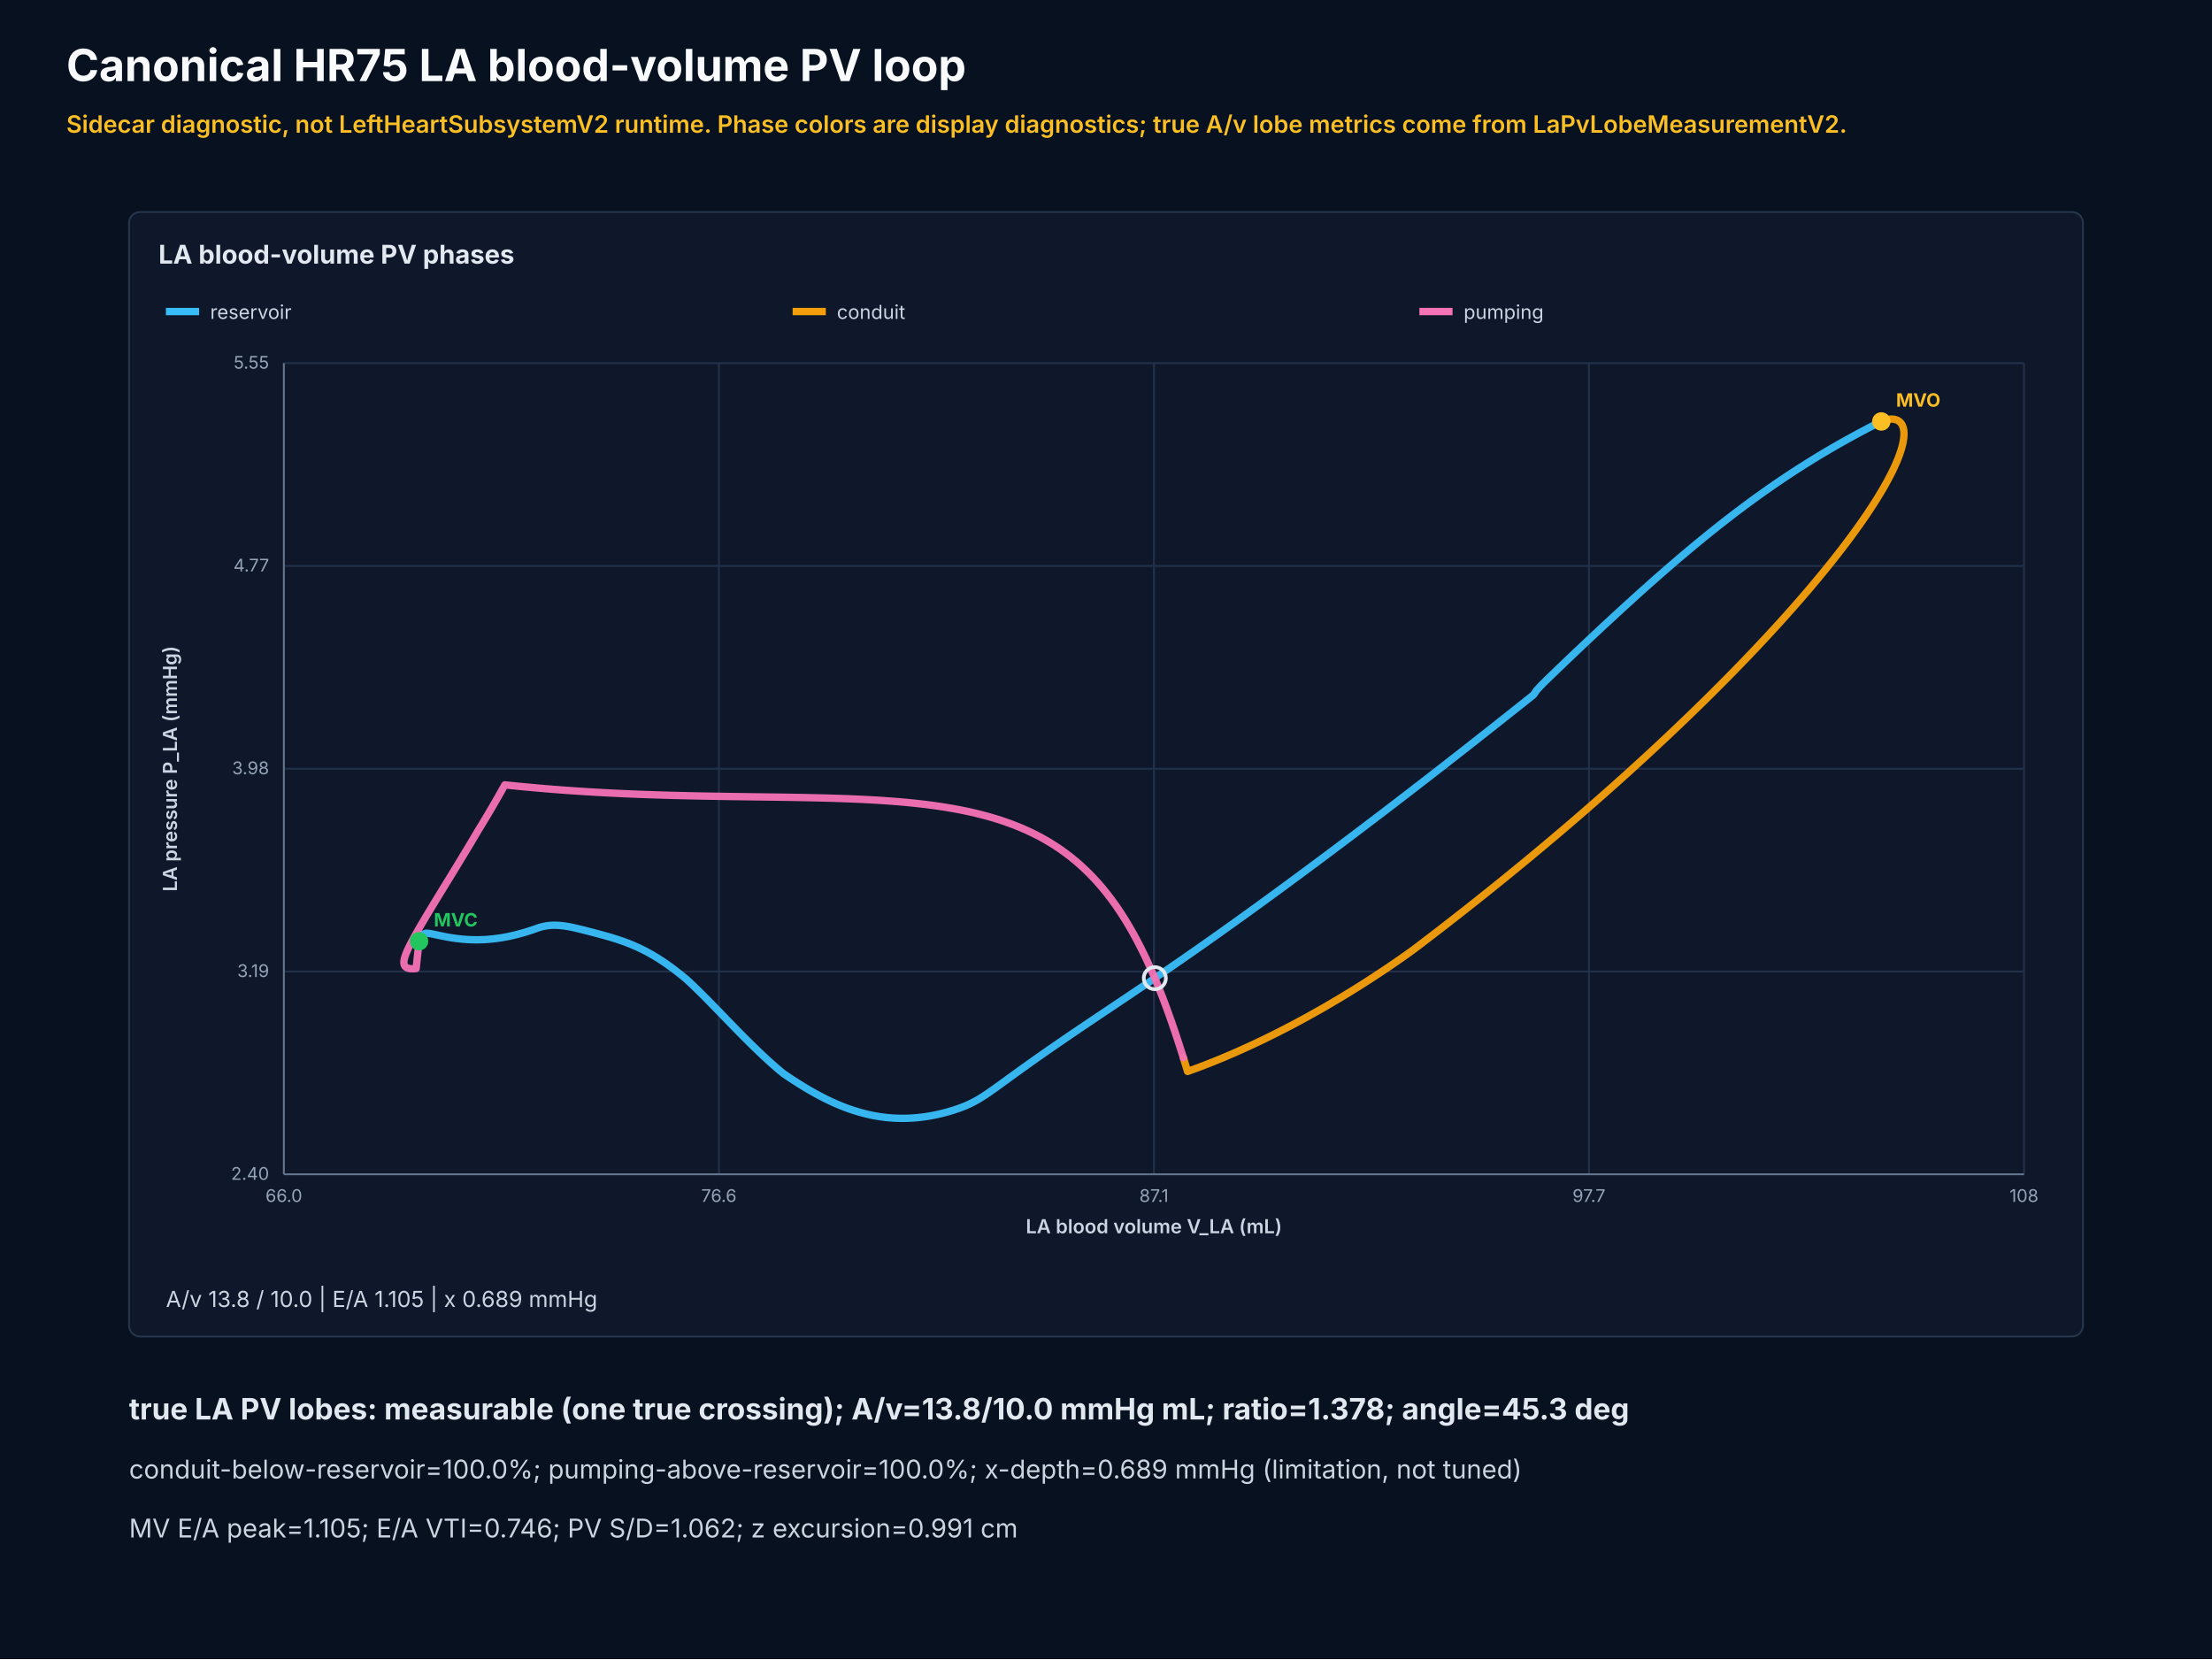
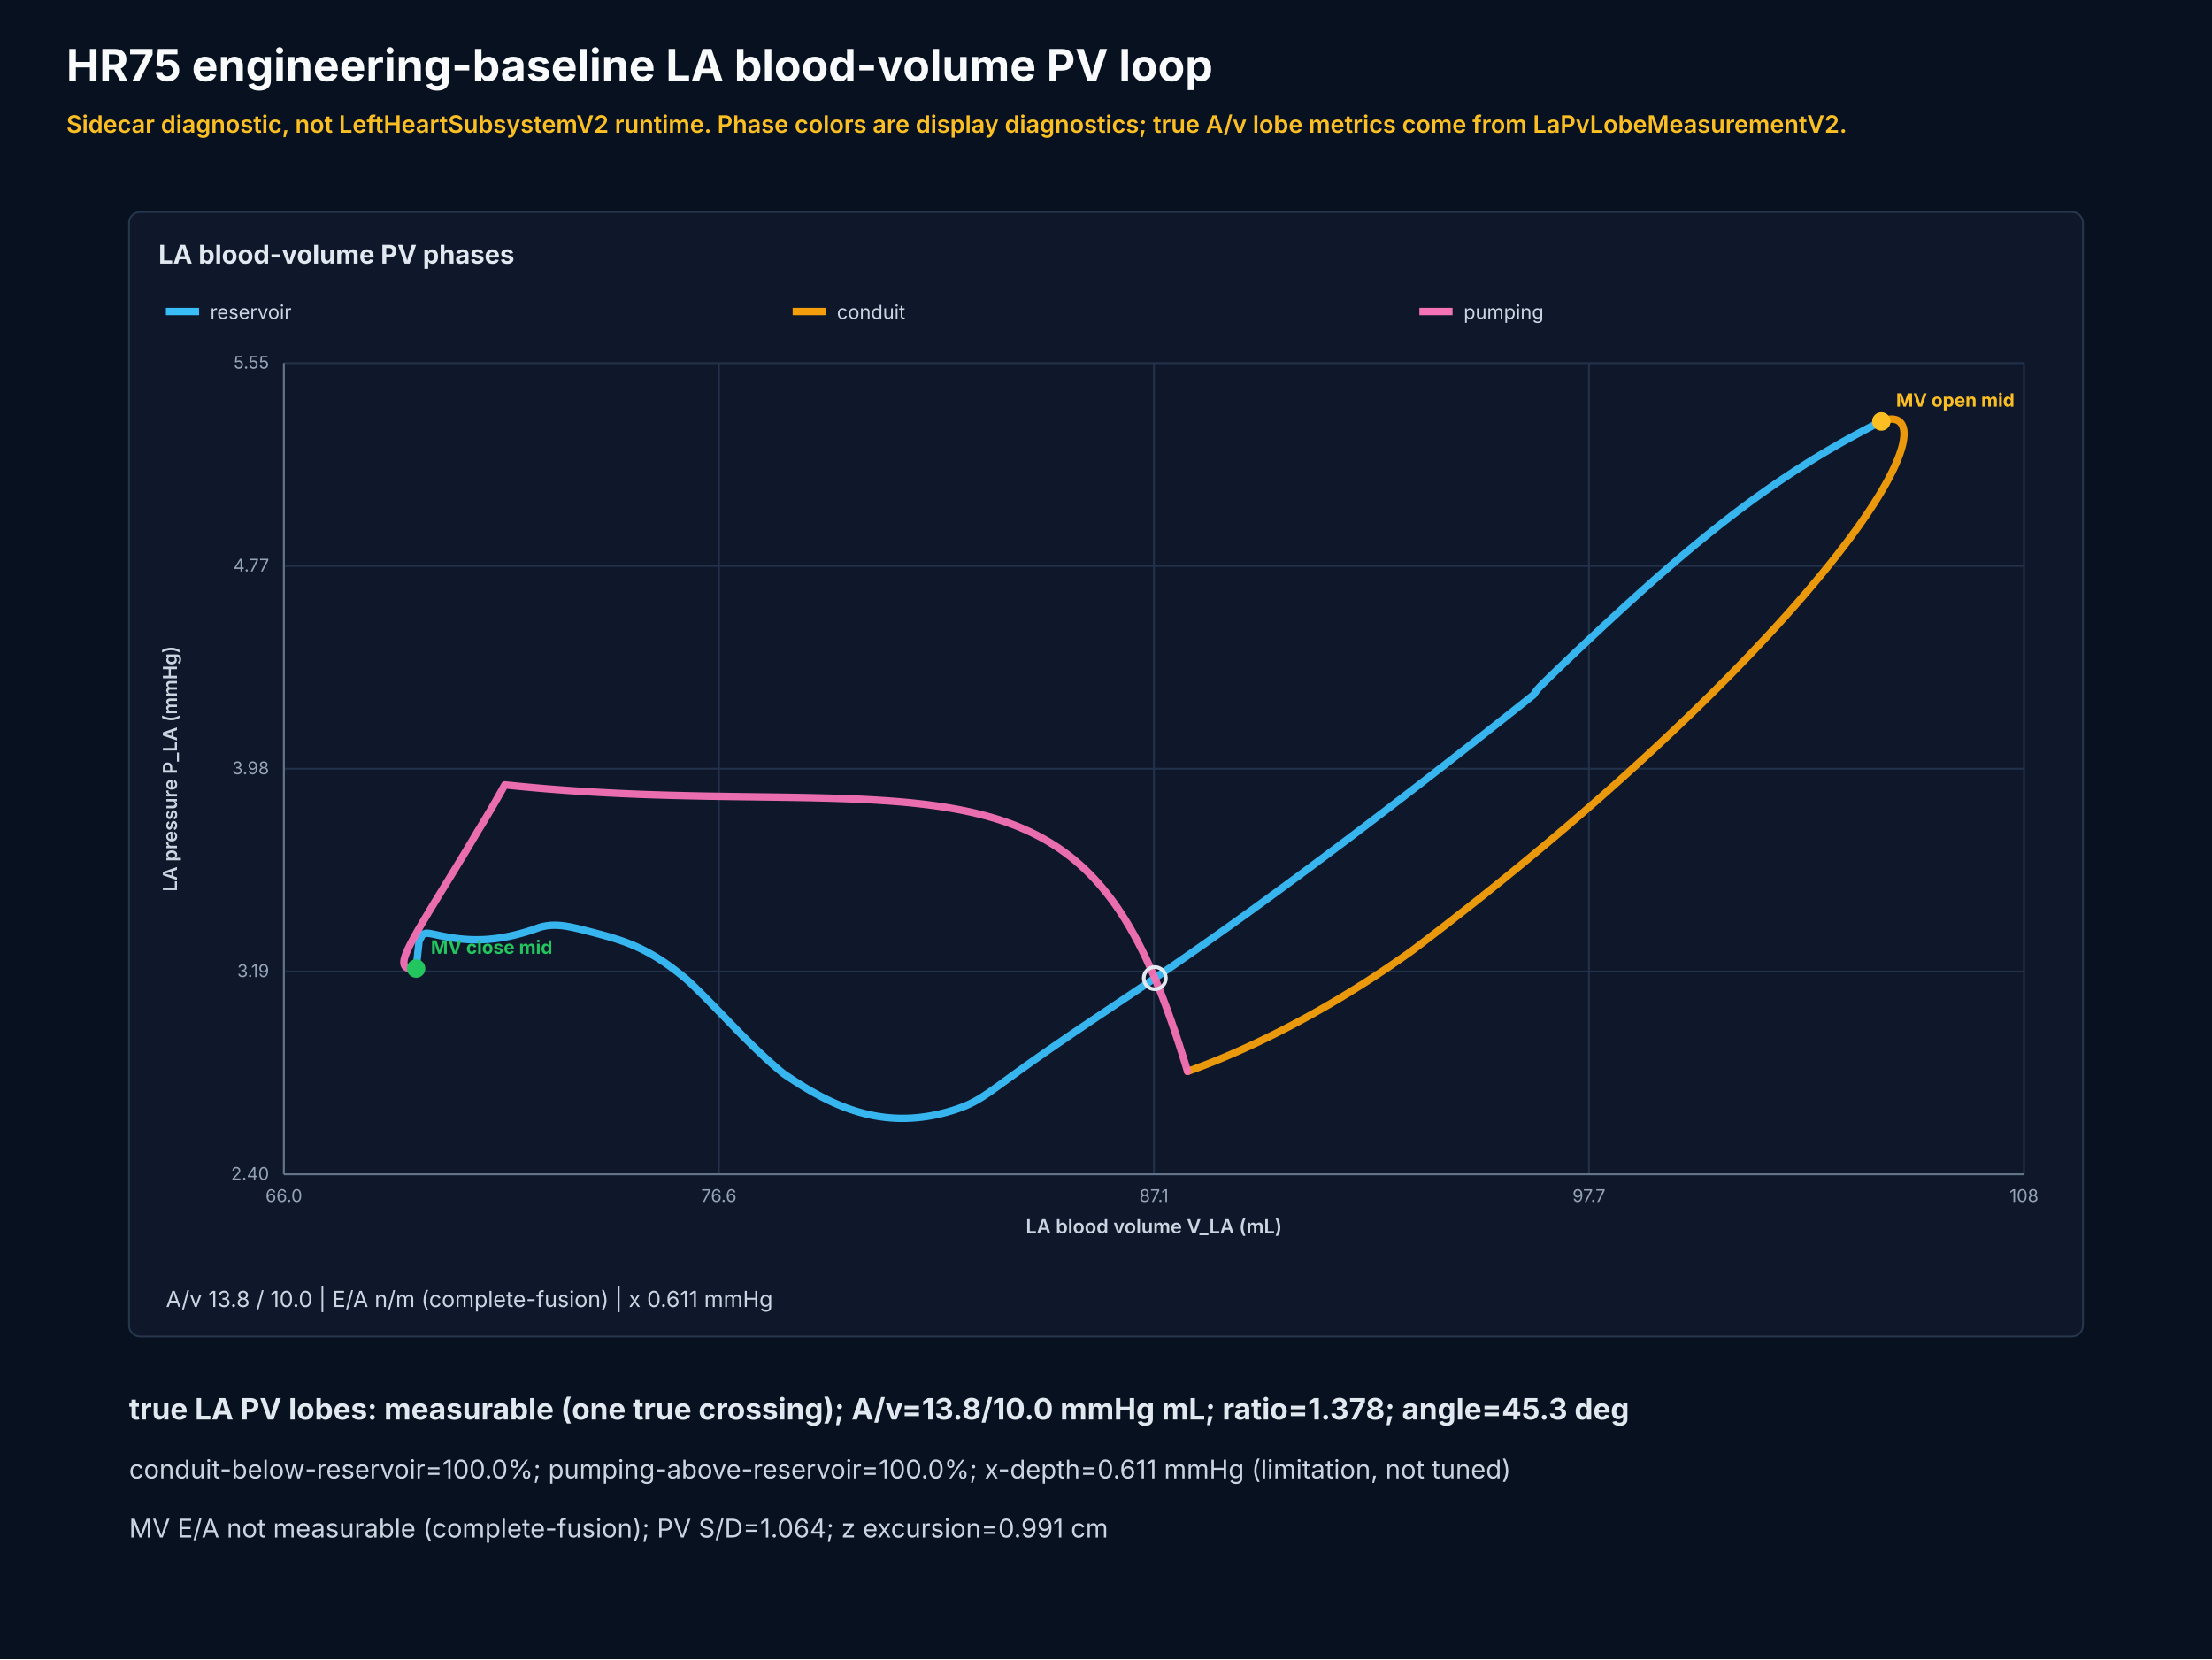
<svg xmlns="http://www.w3.org/2000/svg" width="1200" height="900" viewBox="0 0 1200 900">
  <rect width="1200" height="900" fill="#07111f" />
-   <text x="36" y="44" fill="#f8fafc" font-family="Inter, ui-sans-serif, system-ui, -apple-system, BlinkMacSystemFont, Segoe UI, sans-serif" font-size="24" font-weight="700" text-anchor="start">Canonical HR75 LA blood-volume PV loop</text>
+   <text x="36" y="44" fill="#f8fafc" font-family="Inter, ui-sans-serif, system-ui, -apple-system, BlinkMacSystemFont, Segoe UI, sans-serif" font-size="24" font-weight="700" text-anchor="start">HR75 engineering-baseline LA blood-volume PV loop</text>
  <text x="36" y="72" fill="#fbbf24" font-family="Inter, ui-sans-serif, system-ui, -apple-system, BlinkMacSystemFont, Segoe UI, sans-serif" font-size="13" font-weight="600" text-anchor="start">Sidecar diagnostic, not LeftHeartSubsystemV2 runtime. Phase colors are display diagnostics; true A/v lobe metrics come from LaPvLobeMeasurementV2.</text>
  <rect x="70" y="115" width="1060" height="610" rx="6" fill="#0f172a" stroke="#26364c" />
  <text x="86" y="143" fill="#e2e8f0" font-family="Inter, ui-sans-serif, system-ui, -apple-system, BlinkMacSystemFont, Segoe UI, sans-serif" font-size="14" font-weight="700" text-anchor="start">LA blood-volume PV phases</text>
  <line x1="90" y1="169" x2="108" y2="169" stroke="#38bdf8" stroke-width="4" />
  <text x="114" y="173" fill="#cbd5e1" font-family="Inter, ui-sans-serif, system-ui, -apple-system, BlinkMacSystemFont, Segoe UI, sans-serif" font-size="10.5" font-weight="400" text-anchor="start">reservoir</text>
  <line x1="430" y1="169" x2="448" y2="169" stroke="#f59e0b" stroke-width="4" />
  <text x="454" y="173" fill="#cbd5e1" font-family="Inter, ui-sans-serif, system-ui, -apple-system, BlinkMacSystemFont, Segoe UI, sans-serif" font-size="10.5" font-weight="400" text-anchor="start">conduit</text>
  <line x1="770" y1="169" x2="788" y2="169" stroke="#f472b6" stroke-width="4" />
  <text x="794" y="173" fill="#cbd5e1" font-family="Inter, ui-sans-serif, system-ui, -apple-system, BlinkMacSystemFont, Segoe UI, sans-serif" font-size="10.5" font-weight="400" text-anchor="start">pumping</text>
  <line x1="154" y1="197" x2="154" y2="637" stroke="#22314a" />
  <line x1="154" y1="197" x2="1098" y2="197" stroke="#22314a" />
  <line x1="390" y1="197" x2="390" y2="637" stroke="#22314a" />
  <line x1="154" y1="307" x2="1098" y2="307" stroke="#22314a" />
  <line x1="626" y1="197" x2="626" y2="637" stroke="#22314a" />
  <line x1="154" y1="417" x2="1098" y2="417" stroke="#22314a" />
  <line x1="862" y1="197" x2="862" y2="637" stroke="#22314a" />
  <line x1="154" y1="527" x2="1098" y2="527" stroke="#22314a" />
  <line x1="1098" y1="197" x2="1098" y2="637" stroke="#22314a" />
  <line x1="154" y1="637" x2="1098" y2="637" stroke="#22314a" />
  <line x1="154" y1="637" x2="1098" y2="637" stroke="#64748b" />
  <line x1="154" y1="197" x2="154" y2="637" stroke="#64748b" />
  <text x="154" y="652" fill="#94a3b8" font-family="Inter, ui-sans-serif, system-ui, -apple-system, BlinkMacSystemFont, Segoe UI, sans-serif" font-size="9.5" font-weight="400" text-anchor="middle">66.0</text>
  <text x="146" y="640" fill="#94a3b8" font-family="Inter, ui-sans-serif, system-ui, -apple-system, BlinkMacSystemFont, Segoe UI, sans-serif" font-size="9.5" font-weight="400" text-anchor="end">2.40</text>
  <text x="390" y="652" fill="#94a3b8" font-family="Inter, ui-sans-serif, system-ui, -apple-system, BlinkMacSystemFont, Segoe UI, sans-serif" font-size="9.5" font-weight="400" text-anchor="middle">76.6</text>
  <text x="146" y="530" fill="#94a3b8" font-family="Inter, ui-sans-serif, system-ui, -apple-system, BlinkMacSystemFont, Segoe UI, sans-serif" font-size="9.5" font-weight="400" text-anchor="end">3.19</text>
  <text x="626" y="652" fill="#94a3b8" font-family="Inter, ui-sans-serif, system-ui, -apple-system, BlinkMacSystemFont, Segoe UI, sans-serif" font-size="9.5" font-weight="400" text-anchor="middle">87.1</text>
  <text x="146" y="420" fill="#94a3b8" font-family="Inter, ui-sans-serif, system-ui, -apple-system, BlinkMacSystemFont, Segoe UI, sans-serif" font-size="9.5" font-weight="400" text-anchor="end">3.98</text>
  <text x="862" y="652" fill="#94a3b8" font-family="Inter, ui-sans-serif, system-ui, -apple-system, BlinkMacSystemFont, Segoe UI, sans-serif" font-size="9.5" font-weight="400" text-anchor="middle">97.7</text>
  <text x="146" y="310" fill="#94a3b8" font-family="Inter, ui-sans-serif, system-ui, -apple-system, BlinkMacSystemFont, Segoe UI, sans-serif" font-size="9.5" font-weight="400" text-anchor="end">4.77</text>
  <text x="1098" y="652" fill="#94a3b8" font-family="Inter, ui-sans-serif, system-ui, -apple-system, BlinkMacSystemFont, Segoe UI, sans-serif" font-size="9.5" font-weight="400" text-anchor="middle">108</text>
  <text x="146" y="200" fill="#94a3b8" font-family="Inter, ui-sans-serif, system-ui, -apple-system, BlinkMacSystemFont, Segoe UI, sans-serif" font-size="9.5" font-weight="400" text-anchor="end">5.55</text>
  <text x="626" y="669" fill="#cbd5e1" font-family="Inter, ui-sans-serif, system-ui, -apple-system, BlinkMacSystemFont, Segoe UI, sans-serif" font-size="10.5" font-weight="600" text-anchor="middle">LA blood volume V_LA (mL)</text>
  <text x="96" y="417" fill="#cbd5e1" font-family="Inter, ui-sans-serif, system-ui, -apple-system, BlinkMacSystemFont, Segoe UI, sans-serif" font-size="10.5" font-weight="600" text-anchor="middle" transform="rotate(-90 96 417)">LA pressure P_LA (mmHg)</text>
-   <path d="M227.34,510.58 L229.20,506.90 L231.14,506.21 L233.10,506.37 L235.06,506.75 L237.03,507.18 L239.00,507.60 L240.97,508.00 L242.94,508.37 L244.91,508.70 L246.89,508.99 L248.86,509.24 L250.84,509.44 L252.82,509.60 L254.79,509.71 L256.77,509.78 L258.75,509.80 L260.73,509.76 L262.72,509.69 L264.70,509.56 L266.68,509.38 L268.67,509.16 L270.65,508.89 L272.64,508.58 L274.62,508.22 L276.61,507.82 L278.60,507.37 L280.58,506.88 L282.57,506.35 L284.56,505.78 L286.55,505.18 L288.54,504.53 L290.53,503.85 L292.51,503.14 L294.50,502.60 L296.49,502.22 L298.48,501.98 L300.47,501.89 L302.46,501.93 L304.45,502.08 L306.43,502.33 L308.42,502.66 L310.41,503.05 L312.40,503.49 L314.39,503.96 L316.37,504.45 L318.36,504.96 L320.35,505.47 L322.34,505.99 L324.33,506.52 L326.32,507.05 L328.31,507.60 L330.30,508.17 L332.28,508.76 L334.28,509.38 L336.27,510.04 L338.26,510.73 L340.25,511.47 L342.24,512.25 L344.23,513.09 L346.23,513.99 L348.22,514.94 L350.22,515.95 L352.21,517.03 L354.21,518.16 L356.21,519.36 L358.20,520.62 L360.20,521.94 L362.21,523.33 L364.21,524.77 L366.21,526.27 L368.21,527.82 L370.22,529.43 L372.23,531.08 L374.24,532.91 L376.25,534.83 L378.26,536.78 L380.27,538.76 L382.29,540.77 L384.31,542.81 L386.33,544.87 L388.35,546.94 L390.38,549.02 L392.41,551.12 L394.44,553.22 L396.47,555.31 L398.50,557.40 L400.54,559.49 L402.58,561.56 L404.63,563.61 L406.67,565.65 L408.72,567.66 L410.78,569.65 L412.83,571.61 L414.89,573.54 L416.95,575.43 L419.02,577.28 L421.09,579.10 L423.16,580.87 L425.24,582.54 L427.32,583.94 L429.40,585.32 L431.49,586.68 L433.57,588.00 L435.67,589.30 L437.76,590.56 L439.86,591.79 L441.96,592.97 L444.07,594.12 L446.18,595.23 L448.29,596.29 L450.41,597.31 L452.53,598.28 L454.65,599.20 L456.77,600.07 L458.90,600.90 L461.03,601.67 L463.17,602.38 L465.31,603.05 L467.45,603.65 L469.59,604.21 L471.73,604.71 L473.88,605.15 L476.03,605.53 L478.19,605.86 L480.34,606.14 L482.50,606.35 L484.67,606.51 L486.83,606.61 L489.00,606.66 L491.16,606.64 L493.33,606.57 L495.51,606.45 L497.68,606.27 L499.86,606.03 L502.03,605.74 L504.21,605.40 L506.40,605.00 L508.58,604.54 L510.76,604.04 L512.95,603.48 L515.14,602.86 L517.32,602.20 L519.51,601.47 L521.70,600.68 L523.89,599.81 L526.08,598.83 L528.28,597.74 L530.47,596.52 L532.66,595.19 L534.85,593.76 L537.05,592.27 L539.24,590.72 L541.43,589.15 L543.63,587.56 L545.82,585.97 L548.01,584.38 L550.20,582.79 L552.39,581.21 L554.58,579.63 L556.77,578.07 L558.96,576.51 L561.14,574.96 L563.33,573.42 L565.51,571.89 L567.69,570.37 L569.88,568.85 L572.05,567.35 L574.23,565.85 L576.41,564.36 L578.58,562.87 L580.75,561.39 L582.92,559.92 L585.09,558.45 L587.25,556.99 L589.42,555.53 L591.58,554.08 L593.74,552.63 L595.89,551.18 L598.05,549.74 L600.20,548.30 L602.35,546.86 L604.50,545.42 L606.64,543.98 L608.78,542.55 L610.92,541.11 L613.06,539.68 L615.19,538.25 L617.32,536.81 L619.45,535.38 L621.57,533.94 L623.69,532.50 L625.81,531.06 L627.93,529.63 L630.04,528.18 L632.15,526.74 L634.26,525.30 L636.36,523.85 L638.46,522.40 L640.56,520.96 L642.65,519.50 L644.74,518.05 L646.83,516.60 L648.91,515.14 L651.00,513.68 L653.07,512.23 L655.15,510.77 L657.22,509.30 L659.29,507.84 L661.35,506.38 L663.41,504.91 L665.47,503.45 L667.52,501.98 L669.57,500.51 L671.62,499.04 L673.66,497.57 L675.70,496.11 L677.74,494.64 L679.77,493.17 L681.80,491.70 L683.83,490.23 L685.85,488.76 L687.87,487.29 L689.88,485.82 L691.89,484.35 L693.90,482.88 L695.90,481.41 L697.90,479.94 L699.90,478.47 L701.89,477.00 L703.88,475.54 L705.87,474.07 L707.85,472.60 L709.82,471.14 L711.80,469.67 L713.77,468.21 L715.73,466.75 L717.70,465.28 L719.66,463.82 L721.61,462.36 L723.56,460.90 L725.51,459.44 L727.45,457.98 L729.39,456.52 L731.33,455.07 L733.26,453.61 L735.19,452.15 L737.11,450.70 L739.03,449.25 L740.95,447.80 L742.86,446.34 L744.77,444.89 L746.68,443.44 L748.58,442.00 L750.48,440.55 L752.37,439.10 L754.26,437.66 L756.15,436.22 L758.03,434.77 L759.91,433.33 L761.78,431.89 L763.65,430.46 L765.52,429.02 L767.38,427.58 L769.24,426.15 L771.10,424.72 L772.95,423.28 L774.80,421.85 L776.64,420.43 L778.48,419.00 L780.31,417.57 L782.15,416.15 L783.98,414.73 L785.80,413.30 L787.62,411.88 L789.44,410.47 L791.25,409.05 L793.06,407.63 L794.86,406.22 L796.67,404.81 L798.46,403.40 L800.26,401.99 L802.05,400.58 L803.83,399.18 L805.62,397.78 L807.40,396.37 L809.17,394.97 L810.94,393.58 L812.71,392.18 L814.47,390.79 L816.23,389.39 L817.99,388.00 L819.74,386.61 L821.49,385.23 L823.23,383.84 L824.97,382.46 L826.71,381.08 L828.44,379.70 L830.17,378.32 L831.90,376.94 L833.62,374.46 L835.34,372.56 L837.05,370.82 L838.76,369.13 L840.46,367.47 L842.16,365.82 L843.86,364.19 L845.55,362.56 L847.23,360.95 L848.91,359.34 L850.59,357.74 L852.26,356.15 L853.93,354.57 L855.59,352.99 L857.25,351.42 L858.90,349.86 L860.55,348.31 L862.20,346.76 L863.84,345.22 L865.48,343.69 L867.11,342.16 L868.74,340.64 L870.36,339.13 L871.98,337.63 L873.59,336.14 L875.20,334.65 L876.81,333.17 L878.41,331.70 L880.01,330.23 L881.60,328.77 L883.19,327.33 L884.78,325.89 L886.36,324.45 L887.93,323.03 L889.51,321.61 L891.07,320.21 L892.64,318.81 L894.20,317.42 L895.75,316.04 L897.31,314.66 L898.85,313.30 L900.40,311.94 L901.94,310.60 L903.47,309.26 L905.01,307.93 L906.53,306.61 L908.06,305.30 L909.58,304.00 L911.09,302.70 L912.60,301.42 L914.11,300.15 L915.62,298.88 L917.12,297.63 L918.62,296.38 L920.11,295.14 L921.60,293.91 L923.08,292.70 L924.57,291.49 L926.04,290.29 L927.52,289.10 L928.99,287.92 L930.46,286.75 L931.92,285.58 L933.38,284.43 L934.84,283.29 L936.29,282.16 L937.74,281.03 L939.19,279.92 L940.63,278.81 L942.07,277.72 L943.51,276.63 L944.94,275.56 L946.37,274.49 L947.80,273.43 L949.22,272.38 L950.64,271.34 L952.05,270.31 L953.47,269.29 L954.88,268.28 L956.28,267.28 L957.69,266.28 L959.09,265.30 L960.49,264.32 L961.88,263.36 L963.27,262.40 L964.66,261.45 L966.05,260.51 L967.43,259.58 L968.81,258.66 L970.19,257.75 L971.56,256.84 L972.93,255.94 L974.30,255.05 L975.66,254.17 L977.03,253.30 L978.39,252.44 L979.74,251.58 L981.10,250.74 L982.45,249.90 L983.80,249.06 L985.15,248.24 L986.49,247.42 L987.83,246.62 L989.17,245.81 L990.51,245.02 L991.84,244.23 L993.17,243.46 L994.50,242.68 L995.83,241.92 L997.15,241.16 L998.47,240.41 L999.79,239.66 L1001.11,238.93 L1002.43,238.19 L1003.74,237.47 L1005.05,236.75 L1006.36,236.04 L1007.66,235.33 L1008.97,234.63 L1010.27,233.94 L1011.57,233.25 L1012.87,232.56 L1014.16,231.89 L1015.45,231.21 L1016.75,230.54 L1018.04,229.88 L1019.32,229.22 L1020.60,228.62" fill="none" stroke="#38bdf8" stroke-width="4" stroke-linejoin="round" stroke-linecap="round" opacity="0.95" />
-   <path d="M1020.60,228.62 L1021.86,228.13 L1023.09,227.76 L1024.28,227.50 L1025.42,227.37 L1026.50,227.34 L1027.51,227.44 L1028.45,227.65 L1029.31,227.98 L1030.09,228.43 L1030.79,228.99 L1031.39,229.67 L1031.89,230.47 L1032.30,231.39 L1032.60,232.41 L1032.80,233.56 L1032.90,234.81 L1032.88,236.17 L1032.76,237.64 L1032.53,239.22 L1032.20,240.90 L1031.75,242.68 L1031.19,244.55 L1030.52,246.52 L1029.75,248.58 L1028.87,250.73 L1027.88,252.96 L1026.79,255.28 L1025.59,257.67 L1024.30,260.14 L1022.90,262.69 L1021.41,265.30 L1019.82,267.97 L1018.14,270.71 L1016.37,273.51 L1014.51,276.36 L1012.57,279.27 L1010.54,282.22 L1008.43,285.23 L1006.24,288.27 L1003.98,291.36 L1001.64,294.49 L999.23,297.65 L996.76,300.84 L994.21,304.07 L991.61,307.32 L988.94,310.60 L986.22,313.90 L983.44,317.22 L980.60,320.57 L977.72,323.92 L974.78,327.30 L971.80,330.68 L968.77,334.08 L965.70,337.49 L962.59,340.90 L959.44,344.32 L956.26,347.74 L953.04,351.17 L949.79,354.60 L946.50,358.03 L943.19,361.45 L939.85,364.88 L936.48,368.30 L933.09,371.71 L929.68,375.12 L926.25,378.53 L922.79,381.92 L919.32,385.31 L915.83,388.69 L912.32,392.05 L908.80,395.41 L905.27,398.75 L901.72,402.09 L898.17,405.40 L894.60,408.71 L891.03,412.00 L887.44,415.27 L883.86,418.53 L880.26,421.78 L876.66,425.00 L873.06,428.21 L869.45,431.41 L865.84,434.58 L862.23,437.74 L858.62,440.88 L855.01,444.00 L851.40,447.10 L847.79,450.18 L844.18,453.24 L840.57,456.29 L836.97,459.31 L833.37,462.31 L829.78,465.30 L826.19,468.26 L822.61,471.20 L819.03,474.13 L815.46,477.03 L811.90,479.91 L808.34,482.77 L804.79,485.61 L801.25,488.43 L797.72,491.22 L794.20,494.00 L790.68,496.75 L787.18,499.49 L783.69,502.20 L780.20,504.89 L776.73,507.56 L773.27,510.21 L769.82,512.84 L766.38,515.45 L762.95,517.90 L759.54,520.29 L756.14,522.64 L752.77,524.94 L749.41,527.19 L746.07,529.39 L742.75,531.55 L739.46,533.66 L736.19,535.72 L732.94,537.74 L729.72,539.71 L726.52,541.64 L723.35,543.52 L720.21,545.36 L717.10,547.16 L714.01,548.91 L710.95,550.62 L707.92,552.29 L704.92,553.92 L701.95,555.51 L699.01,557.05 L696.09,558.56 L693.21,560.03 L690.36,561.46 L687.54,562.85 L684.75,564.21 L681.99,565.52 L679.26,566.81 L676.56,568.05 L673.89,569.26 L671.25,570.44 L668.65,571.58 L666.07,572.68 L663.53,573.76 L661.01,574.80 L658.53,575.81 L656.07,576.79 L653.65,577.73 L651.25,578.65 L648.89,579.53 L646.55,580.39 L644.25,581.21 L641.97,573.76" fill="none" stroke="#f59e0b" stroke-width="4" stroke-linejoin="round" stroke-linecap="round" opacity="0.95" />
-   <path d="M641.97,573.76 L639.70,566.64 L637.45,559.83 L635.21,553.31 L632.98,547.09 L630.74,541.15 L628.50,535.48 L626.26,530.06 L624.01,524.90 L621.75,519.97 L619.47,515.28 L617.19,510.80 L614.88,506.54 L612.57,502.48 L610.23,498.61 L607.88,494.93 L605.51,491.43 L603.11,488.10 L600.70,484.94 L598.27,481.93 L595.82,479.08 L593.35,476.36 L590.86,473.79 L588.34,471.34 L585.81,469.02 L583.26,466.82 L580.70,464.74 L578.11,462.77 L575.50,460.89 L572.88,459.12 L570.24,457.45 L567.59,455.86 L564.92,454.36 L562.24,452.95 L559.54,451.61 L556.83,450.35 L554.10,449.16 L551.37,448.03 L548.62,446.97 L545.87,445.98 L543.10,445.04 L540.32,444.15 L537.54,443.32 L534.75,442.54 L531.95,441.81 L529.15,441.12 L526.34,440.47 L523.53,439.87 L520.71,439.30 L517.89,438.77 L515.07,438.28 L512.24,437.81 L509.42,437.38 L506.59,436.98 L503.76,436.60 L500.93,436.25 L498.11,435.93 L495.28,435.63 L492.46,435.34 L489.64,435.08 L486.82,434.84 L484.01,434.62 L481.20,434.42 L478.40,434.23 L475.60,434.05 L472.80,433.89 L470.01,433.74 L467.23,433.60 L464.45,433.48 L461.68,433.36 L458.91,433.25 L456.16,433.16 L453.41,433.07 L450.67,432.98 L447.94,432.91 L445.21,432.84 L442.50,432.78 L439.79,432.72 L437.09,432.66 L434.40,432.61 L431.73,432.57 L429.06,432.52 L426.40,432.48 L423.75,432.44 L421.11,432.40 L418.49,432.37 L415.87,432.33 L413.26,432.30 L410.67,432.27 L408.08,432.23 L405.51,432.20 L402.95,432.17 L400.40,432.13 L397.86,432.10 L395.33,432.06 L392.81,432.02 L390.31,431.98 L387.81,431.94 L385.33,431.90 L382.86,431.86 L380.40,431.81 L377.95,431.76 L375.52,431.71 L373.10,431.66 L370.68,431.60 L368.28,431.54 L365.90,431.48 L363.52,431.42 L361.16,431.35 L358.80,431.28 L356.46,431.21 L354.13,431.13 L351.82,431.05 L349.51,430.97 L347.22,430.89 L344.94,430.80 L342.67,430.70 L340.41,430.61 L338.16,430.51 L335.92,430.41 L333.70,430.30 L331.48,430.19 L329.28,430.08 L327.09,429.96 L324.91,429.84 L322.74,429.72 L320.59,429.59 L318.44,429.46 L316.31,429.33 L314.18,429.19 L312.07,429.05 L309.97,428.91 L307.87,428.76 L305.79,428.61 L303.72,428.45 L301.66,428.30 L299.61,428.14 L297.57,427.97 L295.54,427.81 L293.52,427.63 L291.51,427.46 L289.52,427.28 L287.53,427.10 L285.55,426.92 L283.58,426.73 L281.62,426.55 L279.67,426.35 L277.73,426.16 L275.80,425.96 L273.87,425.76 L271.96,429.19 L270.07,432.54 L268.19,435.81 L266.33,439.00 L264.49,442.12 L262.67,445.16 L260.87,448.13 L259.10,451.02 L257.36,453.96 L255.65,456.85 L253.96,459.67 L252.30,462.42 L250.68,465.10 L249.09,467.72 L247.53,470.28 L246.01,472.77 L244.53,475.20 L243.08,477.56 L241.66,479.86 L240.29,482.11 L238.95,484.28 L237.66,486.40 L236.40,488.46 L235.19,490.45 L234.01,492.39 L232.88,494.26 L231.79,496.07 L230.74,497.82 L229.74,499.51 L228.77,501.15 L227.85,502.72 L226.98,504.23 L226.15,505.68 L225.37,507.07 L224.63,508.40 L223.94,509.67 L223.29,510.88 L222.69,512.04 L222.14,513.13 L221.63,514.18 L221.17,515.16 L220.76,516.09 L220.39,516.97 L220.07,517.80 L219.80,518.58 L219.57,519.30 L219.38,519.98 L219.25,520.61 L219.15,521.20 L219.11,521.74 L219.10,522.24 L219.14,522.70 L219.23,523.12 L219.35,523.51 L219.52,523.85 L219.72,524.16 L219.97,524.43 L220.26,524.68 L220.58,524.88 L220.94,525.06 L221.34,525.21 L221.78,525.33 L222.25,525.42 L222.75,525.48 L223.29,525.51 L223.85,525.52 L224.45,525.50 L225.08,525.46 L225.74,525.40 L227.34,510.58" fill="none" stroke="#f472b6" stroke-width="4" stroke-linejoin="round" stroke-linecap="round" opacity="0.95" />
-   <circle cx="227.345" cy="510.575" r="5" fill="#22c55e" />
-   <text x="235.345" y="502.575" fill="#22c55e" font-family="Inter, ui-sans-serif, system-ui, -apple-system, BlinkMacSystemFont, Segoe UI, sans-serif" font-size="10" font-weight="700" text-anchor="start">MVC</text>
+   <path d="M225.74,525.40 L227.34,510.58 L229.20,506.90 L231.14,506.21 L233.10,506.37 L235.06,506.75 L237.03,507.18 L239.00,507.60 L240.97,508.00 L242.94,508.37 L244.91,508.70 L246.89,508.99 L248.86,509.24 L250.84,509.44 L252.82,509.60 L254.79,509.71 L256.77,509.78 L258.75,509.80 L260.73,509.76 L262.72,509.69 L264.70,509.56 L266.68,509.38 L268.67,509.16 L270.65,508.89 L272.64,508.58 L274.62,508.22 L276.61,507.82 L278.60,507.37 L280.58,506.88 L282.57,506.35 L284.56,505.78 L286.55,505.18 L288.54,504.53 L290.53,503.85 L292.51,503.14 L294.50,502.60 L296.49,502.22 L298.48,501.98 L300.47,501.89 L302.46,501.93 L304.45,502.08 L306.43,502.33 L308.42,502.66 L310.41,503.05 L312.40,503.49 L314.39,503.96 L316.37,504.45 L318.36,504.96 L320.35,505.47 L322.34,505.99 L324.33,506.52 L326.32,507.05 L328.31,507.60 L330.30,508.17 L332.28,508.76 L334.28,509.38 L336.27,510.04 L338.26,510.73 L340.25,511.47 L342.24,512.25 L344.23,513.09 L346.23,513.99 L348.22,514.94 L350.22,515.95 L352.21,517.03 L354.21,518.16 L356.21,519.36 L358.20,520.62 L360.20,521.94 L362.21,523.33 L364.21,524.77 L366.21,526.27 L368.21,527.82 L370.22,529.43 L372.23,531.08 L374.24,532.91 L376.25,534.83 L378.26,536.78 L380.27,538.76 L382.29,540.77 L384.31,542.81 L386.33,544.87 L388.35,546.94 L390.38,549.02 L392.41,551.12 L394.44,553.22 L396.47,555.31 L398.50,557.40 L400.54,559.49 L402.58,561.56 L404.63,563.61 L406.67,565.65 L408.72,567.66 L410.78,569.65 L412.83,571.61 L414.89,573.54 L416.95,575.43 L419.02,577.28 L421.09,579.10 L423.16,580.87 L425.24,582.54 L427.32,583.94 L429.40,585.32 L431.49,586.68 L433.57,588.00 L435.67,589.30 L437.76,590.56 L439.86,591.79 L441.96,592.97 L444.07,594.12 L446.18,595.23 L448.29,596.29 L450.41,597.31 L452.53,598.28 L454.65,599.20 L456.77,600.07 L458.90,600.90 L461.03,601.67 L463.17,602.38 L465.31,603.05 L467.45,603.65 L469.59,604.21 L471.73,604.71 L473.88,605.15 L476.03,605.53 L478.19,605.86 L480.34,606.14 L482.50,606.35 L484.67,606.51 L486.83,606.61 L489.00,606.66 L491.16,606.64 L493.33,606.57 L495.51,606.45 L497.68,606.27 L499.86,606.03 L502.03,605.74 L504.21,605.40 L506.40,605.00 L508.58,604.54 L510.76,604.04 L512.95,603.48 L515.14,602.86 L517.32,602.20 L519.51,601.47 L521.70,600.68 L523.89,599.81 L526.08,598.83 L528.28,597.74 L530.47,596.52 L532.66,595.19 L534.85,593.76 L537.05,592.27 L539.24,590.72 L541.43,589.15 L543.63,587.56 L545.82,585.97 L548.01,584.38 L550.20,582.79 L552.39,581.21 L554.58,579.63 L556.77,578.07 L558.96,576.51 L561.14,574.96 L563.33,573.42 L565.51,571.89 L567.69,570.37 L569.88,568.85 L572.05,567.35 L574.23,565.85 L576.41,564.36 L578.58,562.87 L580.75,561.39 L582.92,559.92 L585.09,558.45 L587.25,556.99 L589.42,555.53 L591.58,554.08 L593.74,552.63 L595.89,551.18 L598.05,549.74 L600.20,548.30 L602.35,546.86 L604.50,545.42 L606.64,543.98 L608.78,542.55 L610.92,541.11 L613.06,539.68 L615.19,538.25 L617.32,536.81 L619.45,535.38 L621.57,533.94 L623.69,532.50 L625.81,531.06 L627.93,529.63 L630.04,528.18 L632.15,526.74 L634.26,525.30 L636.36,523.85 L638.46,522.40 L640.56,520.96 L642.65,519.50 L644.74,518.05 L646.83,516.60 L648.91,515.14 L651.00,513.68 L653.07,512.23 L655.15,510.77 L657.22,509.30 L659.29,507.84 L661.35,506.38 L663.41,504.91 L665.47,503.45 L667.52,501.98 L669.57,500.51 L671.62,499.04 L673.66,497.57 L675.70,496.11 L677.74,494.64 L679.77,493.17 L681.80,491.70 L683.83,490.23 L685.85,488.76 L687.87,487.29 L689.88,485.82 L691.89,484.35 L693.90,482.88 L695.90,481.41 L697.90,479.94 L699.90,478.47 L701.89,477.00 L703.88,475.54 L705.87,474.07 L707.85,472.60 L709.82,471.14 L711.80,469.67 L713.77,468.21 L715.73,466.75 L717.70,465.28 L719.66,463.82 L721.61,462.36 L723.56,460.90 L725.51,459.44 L727.45,457.98 L729.39,456.52 L731.33,455.07 L733.26,453.61 L735.19,452.15 L737.11,450.70 L739.03,449.25 L740.95,447.80 L742.86,446.34 L744.77,444.89 L746.68,443.44 L748.58,442.00 L750.48,440.55 L752.37,439.10 L754.26,437.66 L756.15,436.22 L758.03,434.77 L759.91,433.33 L761.78,431.89 L763.65,430.46 L765.52,429.02 L767.38,427.58 L769.24,426.15 L771.10,424.72 L772.95,423.28 L774.80,421.85 L776.64,420.43 L778.48,419.00 L780.31,417.57 L782.15,416.15 L783.98,414.73 L785.80,413.30 L787.62,411.88 L789.44,410.47 L791.25,409.05 L793.06,407.63 L794.86,406.22 L796.67,404.81 L798.46,403.40 L800.26,401.99 L802.05,400.58 L803.83,399.18 L805.62,397.78 L807.40,396.37 L809.17,394.97 L810.94,393.58 L812.71,392.18 L814.47,390.79 L816.23,389.39 L817.99,388.00 L819.74,386.61 L821.49,385.23 L823.23,383.84 L824.97,382.46 L826.71,381.08 L828.44,379.70 L830.17,378.32 L831.90,376.94 L833.62,374.46 L835.34,372.56 L837.05,370.82 L838.76,369.13 L840.46,367.47 L842.16,365.82 L843.86,364.19 L845.55,362.56 L847.23,360.95 L848.91,359.34 L850.59,357.74 L852.26,356.15 L853.93,354.57 L855.59,352.99 L857.25,351.42 L858.90,349.86 L860.55,348.31 L862.20,346.76 L863.84,345.22 L865.48,343.69 L867.11,342.16 L868.74,340.64 L870.36,339.13 L871.98,337.63 L873.59,336.14 L875.20,334.65 L876.81,333.17 L878.41,331.70 L880.01,330.23 L881.60,328.77 L883.19,327.33 L884.78,325.89 L886.36,324.45 L887.93,323.03 L889.51,321.61 L891.07,320.21 L892.64,318.81 L894.20,317.42 L895.75,316.04 L897.31,314.66 L898.85,313.30 L900.40,311.94 L901.94,310.60 L903.47,309.26 L905.01,307.93 L906.53,306.61 L908.06,305.30 L909.58,304.00 L911.09,302.70 L912.60,301.42 L914.11,300.15 L915.62,298.88 L917.12,297.63 L918.62,296.38 L920.11,295.14 L921.60,293.91 L923.08,292.70 L924.57,291.49 L926.04,290.29 L927.52,289.10 L928.99,287.92 L930.46,286.75 L931.92,285.58 L933.38,284.43 L934.84,283.29 L936.29,282.16 L937.74,281.03 L939.19,279.92 L940.63,278.81 L942.07,277.72 L943.51,276.63 L944.94,275.56 L946.37,274.49 L947.80,273.43 L949.22,272.38 L950.64,271.34 L952.05,270.31 L953.47,269.29 L954.88,268.28 L956.28,267.28 L957.69,266.28 L959.09,265.30 L960.49,264.32 L961.88,263.36 L963.27,262.40 L964.66,261.45 L966.05,260.51 L967.43,259.58 L968.81,258.66 L970.19,257.75 L971.56,256.84 L972.93,255.94 L974.30,255.05 L975.66,254.17 L977.03,253.30 L978.39,252.44 L979.74,251.58 L981.10,250.74 L982.45,249.90 L983.80,249.06 L985.15,248.24 L986.49,247.42 L987.83,246.62 L989.17,245.81 L990.51,245.02 L991.84,244.23 L993.17,243.46 L994.50,242.68 L995.83,241.92 L997.15,241.16 L998.47,240.41 L999.79,239.66 L1001.11,238.93 L1002.43,238.19 L1003.74,237.47 L1005.05,236.75 L1006.36,236.04 L1007.66,235.33 L1008.97,234.63 L1010.27,233.94 L1011.57,233.25 L1012.87,232.56 L1014.16,231.89 L1015.45,231.21 L1016.75,230.54 L1018.04,229.88 L1019.32,229.22 L1020.60,228.62" fill="none" stroke="#38bdf8" stroke-width="4" stroke-linejoin="round" stroke-linecap="round" opacity="0.95" />
+   <path d="M1020.60,228.62 L1021.86,228.13 L1023.09,227.76 L1024.28,227.50 L1025.42,227.37 L1026.50,227.34 L1027.51,227.44 L1028.45,227.65 L1029.31,227.98 L1030.09,228.43 L1030.79,228.99 L1031.39,229.67 L1031.89,230.47 L1032.30,231.39 L1032.60,232.41 L1032.80,233.56 L1032.90,234.81 L1032.88,236.17 L1032.76,237.64 L1032.53,239.22 L1032.20,240.90 L1031.75,242.68 L1031.19,244.55 L1030.52,246.52 L1029.75,248.58 L1028.87,250.73 L1027.88,252.96 L1026.79,255.28 L1025.59,257.67 L1024.30,260.14 L1022.90,262.69 L1021.41,265.30 L1019.82,267.97 L1018.14,270.71 L1016.37,273.51 L1014.51,276.36 L1012.57,279.27 L1010.54,282.22 L1008.43,285.23 L1006.24,288.27 L1003.98,291.36 L1001.64,294.49 L999.23,297.65 L996.76,300.84 L994.21,304.07 L991.61,307.32 L988.94,310.60 L986.22,313.90 L983.44,317.22 L980.60,320.57 L977.72,323.92 L974.78,327.30 L971.80,330.68 L968.77,334.08 L965.70,337.49 L962.59,340.90 L959.44,344.32 L956.26,347.74 L953.04,351.17 L949.79,354.60 L946.50,358.03 L943.19,361.45 L939.85,364.88 L936.48,368.30 L933.09,371.71 L929.68,375.12 L926.25,378.53 L922.79,381.92 L919.32,385.31 L915.83,388.69 L912.32,392.05 L908.80,395.41 L905.27,398.75 L901.72,402.09 L898.17,405.40 L894.60,408.71 L891.03,412.00 L887.44,415.27 L883.86,418.53 L880.26,421.78 L876.66,425.00 L873.06,428.21 L869.45,431.41 L865.84,434.58 L862.23,437.74 L858.62,440.88 L855.01,444.00 L851.40,447.10 L847.79,450.18 L844.18,453.24 L840.57,456.29 L836.97,459.31 L833.37,462.31 L829.78,465.30 L826.19,468.26 L822.61,471.20 L819.03,474.13 L815.46,477.03 L811.90,479.91 L808.34,482.77 L804.79,485.61 L801.25,488.43 L797.72,491.22 L794.20,494.00 L790.68,496.75 L787.18,499.49 L783.69,502.20 L780.20,504.89 L776.73,507.56 L773.27,510.21 L769.82,512.84 L766.38,515.45 L762.95,517.90 L759.54,520.29 L756.14,522.64 L752.77,524.94 L749.41,527.19 L746.07,529.39 L742.75,531.55 L739.46,533.66 L736.19,535.72 L732.94,537.74 L729.72,539.71 L726.52,541.64 L723.35,543.52 L720.21,545.36 L717.10,547.16 L714.01,548.91 L710.95,550.62 L707.92,552.29 L704.92,553.92 L701.95,555.51 L699.01,557.05 L696.09,558.56 L693.21,560.03 L690.36,561.46 L687.54,562.85 L684.75,564.21 L681.99,565.52 L679.26,566.81 L676.56,568.05 L673.89,569.26 L671.25,570.44 L668.65,571.58 L666.07,572.68 L663.53,573.76 L661.01,574.80 L658.53,575.81 L656.07,576.79 L653.65,577.73 L651.25,578.65 L648.89,579.53 L646.55,580.39 L644.25,581.21" fill="none" stroke="#f59e0b" stroke-width="4" stroke-linejoin="round" stroke-linecap="round" opacity="0.95" />
+   <path d="M644.25,581.21 L641.97,573.76 L639.70,566.64 L637.45,559.83 L635.21,553.31 L632.98,547.09 L630.74,541.15 L628.50,535.48 L626.26,530.06 L624.01,524.90 L621.75,519.97 L619.47,515.28 L617.19,510.80 L614.88,506.54 L612.57,502.48 L610.23,498.61 L607.88,494.93 L605.51,491.43 L603.11,488.10 L600.70,484.94 L598.27,481.93 L595.82,479.08 L593.35,476.36 L590.86,473.79 L588.34,471.34 L585.81,469.02 L583.26,466.82 L580.70,464.74 L578.11,462.77 L575.50,460.89 L572.88,459.12 L570.24,457.45 L567.59,455.86 L564.92,454.36 L562.24,452.95 L559.54,451.61 L556.83,450.35 L554.10,449.16 L551.37,448.03 L548.62,446.97 L545.87,445.98 L543.10,445.04 L540.32,444.15 L537.54,443.32 L534.75,442.54 L531.95,441.81 L529.15,441.12 L526.34,440.47 L523.53,439.87 L520.71,439.30 L517.89,438.77 L515.07,438.28 L512.24,437.81 L509.42,437.38 L506.59,436.98 L503.76,436.60 L500.93,436.25 L498.11,435.93 L495.28,435.63 L492.46,435.34 L489.64,435.08 L486.82,434.84 L484.01,434.62 L481.20,434.42 L478.40,434.23 L475.60,434.05 L472.80,433.89 L470.01,433.74 L467.23,433.60 L464.45,433.48 L461.68,433.36 L458.91,433.25 L456.16,433.16 L453.41,433.07 L450.67,432.98 L447.94,432.91 L445.21,432.84 L442.50,432.78 L439.79,432.72 L437.09,432.66 L434.40,432.61 L431.73,432.57 L429.06,432.52 L426.40,432.48 L423.75,432.44 L421.11,432.40 L418.49,432.37 L415.87,432.33 L413.26,432.30 L410.67,432.27 L408.08,432.23 L405.51,432.20 L402.95,432.17 L400.40,432.13 L397.86,432.10 L395.33,432.06 L392.81,432.02 L390.31,431.98 L387.81,431.94 L385.33,431.90 L382.86,431.86 L380.40,431.81 L377.95,431.76 L375.52,431.71 L373.10,431.66 L370.68,431.60 L368.28,431.54 L365.90,431.48 L363.52,431.42 L361.16,431.35 L358.80,431.28 L356.46,431.21 L354.13,431.13 L351.82,431.05 L349.51,430.97 L347.22,430.89 L344.94,430.80 L342.67,430.70 L340.41,430.61 L338.16,430.51 L335.92,430.41 L333.70,430.30 L331.48,430.19 L329.28,430.08 L327.09,429.96 L324.91,429.84 L322.74,429.72 L320.59,429.59 L318.44,429.46 L316.31,429.33 L314.18,429.19 L312.07,429.05 L309.97,428.91 L307.87,428.76 L305.79,428.61 L303.72,428.45 L301.66,428.30 L299.61,428.14 L297.57,427.97 L295.54,427.81 L293.52,427.63 L291.51,427.46 L289.52,427.28 L287.53,427.10 L285.55,426.92 L283.58,426.73 L281.62,426.55 L279.67,426.35 L277.73,426.16 L275.80,425.96 L273.87,425.76 L271.96,429.19 L270.07,432.54 L268.19,435.81 L266.33,439.00 L264.49,442.12 L262.67,445.16 L260.87,448.13 L259.10,451.02 L257.36,453.96 L255.65,456.85 L253.96,459.67 L252.30,462.42 L250.68,465.10 L249.09,467.72 L247.53,470.28 L246.01,472.77 L244.53,475.20 L243.08,477.56 L241.66,479.86 L240.29,482.11 L238.95,484.28 L237.66,486.40 L236.40,488.46 L235.19,490.45 L234.01,492.39 L232.88,494.26 L231.79,496.07 L230.74,497.82 L229.74,499.51 L228.77,501.15 L227.85,502.72 L226.98,504.23 L226.15,505.68 L225.37,507.07 L224.63,508.40 L223.94,509.67 L223.29,510.88 L222.69,512.04 L222.14,513.13 L221.63,514.18 L221.17,515.16 L220.76,516.09 L220.39,516.97 L220.07,517.80 L219.80,518.58 L219.57,519.30 L219.38,519.98 L219.25,520.61 L219.15,521.20 L219.11,521.74 L219.10,522.24 L219.14,522.70 L219.23,523.12 L219.35,523.51 L219.52,523.85 L219.72,524.16 L219.97,524.43 L220.26,524.68 L220.58,524.88 L220.94,525.06 L221.34,525.21 L221.78,525.33 L222.25,525.42 L222.75,525.48 L223.29,525.51 L223.85,525.52 L224.45,525.50 L225.08,525.46 L225.74,525.40" fill="none" stroke="#f472b6" stroke-width="4" stroke-linejoin="round" stroke-linecap="round" opacity="0.95" />
+   <circle cx="225.744" cy="525.399" r="5" fill="#22c55e" />
+   <text x="233.744" y="517.399" fill="#22c55e" font-family="Inter, ui-sans-serif, system-ui, -apple-system, BlinkMacSystemFont, Segoe UI, sans-serif" font-size="10" font-weight="700" text-anchor="start">MV close mid</text>
  <circle cx="1020.604" cy="228.621" r="5" fill="#fbbf24" />
-   <text x="1028.604" y="220.621" fill="#fbbf24" font-family="Inter, ui-sans-serif, system-ui, -apple-system, BlinkMacSystemFont, Segoe UI, sans-serif" font-size="10" font-weight="700" text-anchor="start">MVO</text>
+   <text x="1028.604" y="220.621" fill="#fbbf24" font-family="Inter, ui-sans-serif, system-ui, -apple-system, BlinkMacSystemFont, Segoe UI, sans-serif" font-size="10" font-weight="700" text-anchor="start">MV open mid</text>
  <circle cx="626.484" cy="530.607" r="6" fill="none" stroke="#e2e8f0" stroke-width="2" />
-   <text x="90" y="709" fill="#cbd5e1" font-family="Inter, ui-sans-serif, system-ui, -apple-system, BlinkMacSystemFont, Segoe UI, sans-serif" font-size="12" font-weight="400" text-anchor="start">A/v 13.8 / 10.0 | E/A 1.105 | x 0.689 mmHg</text>
+   <text x="90" y="709" fill="#cbd5e1" font-family="Inter, ui-sans-serif, system-ui, -apple-system, BlinkMacSystemFont, Segoe UI, sans-serif" font-size="12" font-weight="400" text-anchor="start">A/v 13.8 / 10.0 | E/A n/m (complete-fusion) | x 0.611 mmHg</text>
  <text x="70" y="770" fill="#e2e8f0" font-family="Inter, ui-sans-serif, system-ui, -apple-system, BlinkMacSystemFont, Segoe UI, sans-serif" font-size="16" font-weight="700" text-anchor="start">true LA PV lobes: measurable (one true crossing); A/v=13.8/10.0 mmHg mL; ratio=1.378; angle=45.3 deg</text>
-   <text x="70" y="802" fill="#cbd5e1" font-family="Inter, ui-sans-serif, system-ui, -apple-system, BlinkMacSystemFont, Segoe UI, sans-serif" font-size="14" font-weight="400" text-anchor="start">conduit-below-reservoir=100.0%; pumping-above-reservoir=100.0%; x-depth=0.689 mmHg (limitation, not tuned)</text>
-   <text x="70" y="834" fill="#cbd5e1" font-family="Inter, ui-sans-serif, system-ui, -apple-system, BlinkMacSystemFont, Segoe UI, sans-serif" font-size="14" font-weight="400" text-anchor="start">MV E/A peak=1.105; E/A VTI=0.746; PV S/D=1.062; z excursion=0.991 cm</text>
+   <text x="70" y="802" fill="#cbd5e1" font-family="Inter, ui-sans-serif, system-ui, -apple-system, BlinkMacSystemFont, Segoe UI, sans-serif" font-size="14" font-weight="400" text-anchor="start">conduit-below-reservoir=100.0%; pumping-above-reservoir=100.0%; x-depth=0.611 mmHg (limitation, not tuned)</text>
+   <text x="70" y="834" fill="#cbd5e1" font-family="Inter, ui-sans-serif, system-ui, -apple-system, BlinkMacSystemFont, Segoe UI, sans-serif" font-size="14" font-weight="400" text-anchor="start">MV E/A not measurable (complete-fusion); PV S/D=1.064; z excursion=0.991 cm</text>
</svg>
